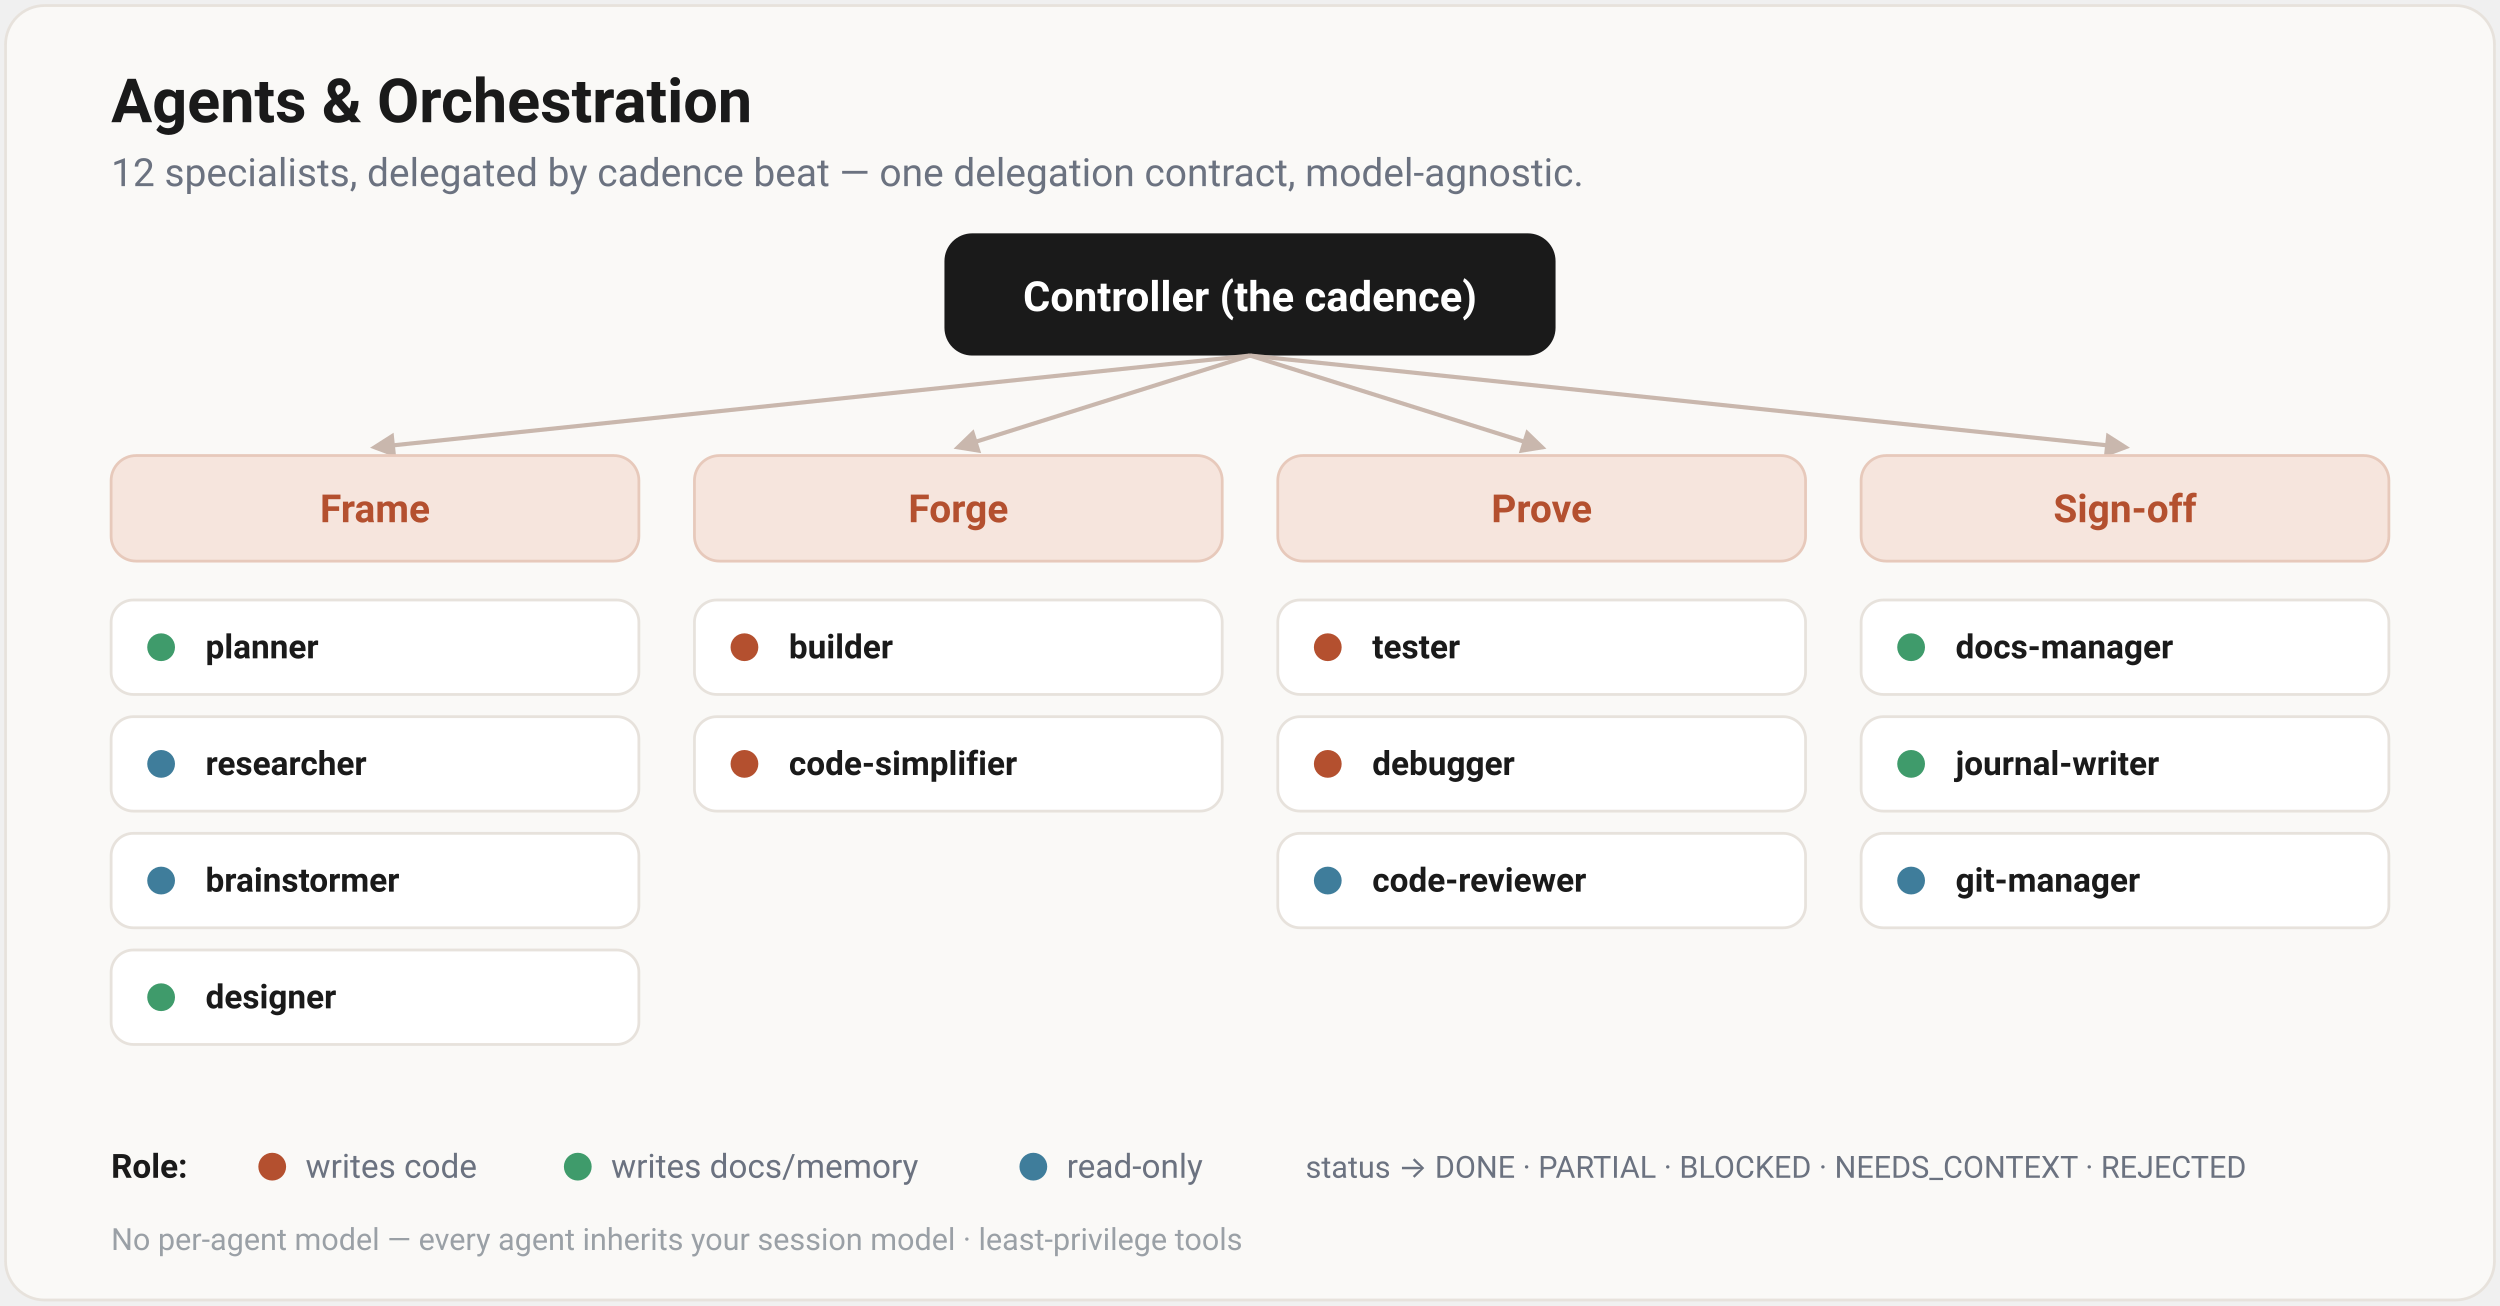
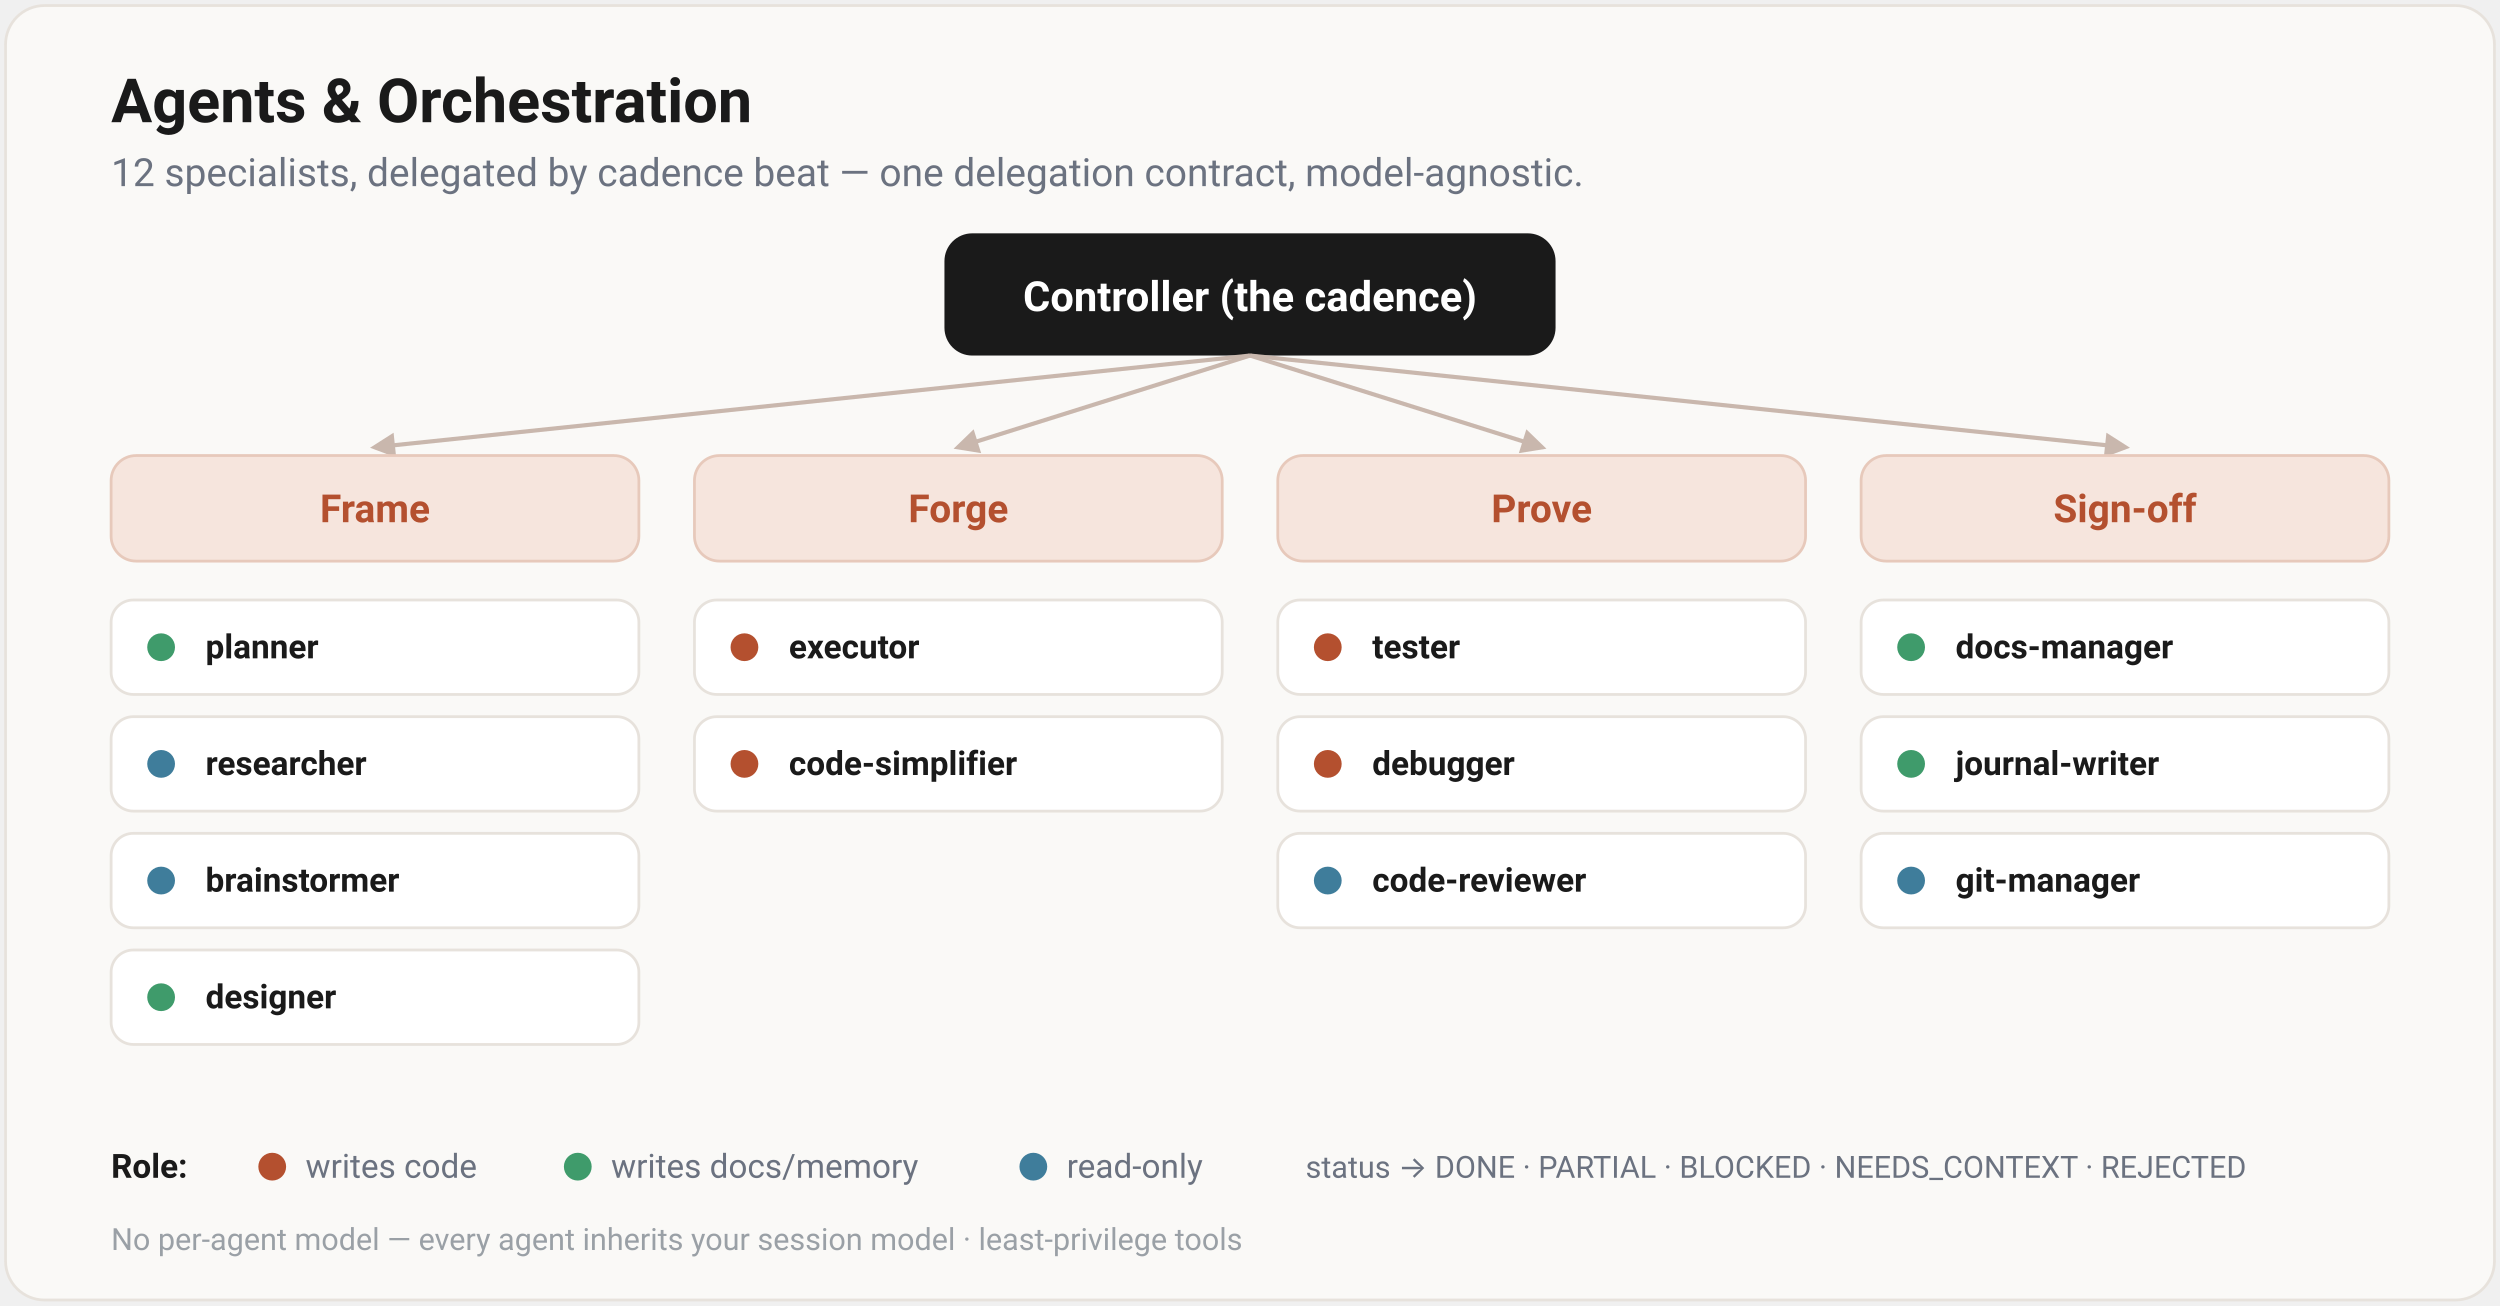
<svg xmlns="http://www.w3.org/2000/svg" viewBox="0 0 900 470" width="900" font-family="-apple-system, BlinkMacSystemFont, 'Segoe UI', Roboto, sans-serif">
  <defs>
    <marker id="arRos" viewBox="0 0 10 10" refX="8" refY="5" markerWidth="6" markerHeight="6" orient="auto-start-reverse">
      <path d="M0 0 L10 5 L0 10 z" fill="#C9B7AD" />
    </marker>
  </defs>
  <rect x="2" y="2" width="896" height="466" rx="14" fill="#FAF9F7" stroke="#E7E2DC" />
  <text x="40" y="44" font-size="22" font-weight="700" fill="#1A1A1A">Agents &amp; Orchestration</text>
  <text x="40" y="67" font-size="14" fill="#6B7280">12 specialists, delegated by cadence beat — one delegation contract, model-agnostic.</text>
  <rect x="340" y="84" width="220" height="44" rx="10" fill="#1A1A1A" />
  <text x="450" y="112" text-anchor="middle" font-size="15" font-weight="700" fill="#FFFFFF">Controller (the cadence)</text>
  <g stroke="#C9B7AD" stroke-width="1.5">
    <line x1="450" y1="128" x2="135" y2="161" marker-end="url(#arRos)" />
    <line x1="450" y1="128" x2="345" y2="161" marker-end="url(#arRos)" />
    <line x1="450" y1="128" x2="555" y2="161" marker-end="url(#arRos)" />
    <line x1="450" y1="128" x2="765" y2="161" marker-end="url(#arRos)" />
  </g>
  <g font-size="14" font-weight="700" text-anchor="middle">
    <rect x="40" y="164" width="190" height="38" rx="9" fill="#F6E5DD" stroke="#E7C9BB" />
    <text x="135" y="188" fill="#B4502F">Frame</text>
    <rect x="250" y="164" width="190" height="38" rx="9" fill="#F6E5DD" stroke="#E7C9BB" />
    <text x="345" y="188" fill="#B4502F">Forge</text>
    <rect x="460" y="164" width="190" height="38" rx="9" fill="#F6E5DD" stroke="#E7C9BB" />
    <text x="555" y="188" fill="#B4502F">Prove</text>
    <rect x="670" y="164" width="190" height="38" rx="9" fill="#F6E5DD" stroke="#E7C9BB" />
    <text x="765" y="188" fill="#B4502F">Sign-off</text>
  </g>
  <g font-size="12" font-weight="600" fill="#1A1A1A">
    <rect x="40" y="216" width="190" height="34" rx="8" fill="#FFFFFF" stroke="#E7E2DC" />
    <circle cx="58" cy="233" r="5" fill="#3F9B6B" />
    <text x="74" y="237">planner</text>
    <rect x="40" y="258" width="190" height="34" rx="8" fill="#FFFFFF" stroke="#E7E2DC" />
    <circle cx="58" cy="275" r="5" fill="#3F7D9B" />
    <text x="74" y="279">researcher</text>
    <rect x="40" y="300" width="190" height="34" rx="8" fill="#FFFFFF" stroke="#E7E2DC" />
    <circle cx="58" cy="317" r="5" fill="#3F7D9B" />
    <text x="74" y="321">brainstormer</text>
    <rect x="40" y="342" width="190" height="34" rx="8" fill="#FFFFFF" stroke="#E7E2DC" />
    <circle cx="58" cy="359" r="5" fill="#3F9B6B" />
    <text x="74" y="363">designer</text>
    <rect x="250" y="216" width="190" height="34" rx="8" fill="#FFFFFF" stroke="#E7E2DC" />
    <circle cx="268" cy="233" r="5" fill="#B4502F" />
-     <text x="284" y="237">builder</text>
+     <text x="284" y="237">executor</text>
    <rect x="250" y="258" width="190" height="34" rx="8" fill="#FFFFFF" stroke="#E7E2DC" />
    <circle cx="268" cy="275" r="5" fill="#B4502F" />
    <text x="284" y="279">code-simplifier</text>
    <rect x="460" y="216" width="190" height="34" rx="8" fill="#FFFFFF" stroke="#E7E2DC" />
    <circle cx="478" cy="233" r="5" fill="#B4502F" />
    <text x="494" y="237">tester</text>
    <rect x="460" y="258" width="190" height="34" rx="8" fill="#FFFFFF" stroke="#E7E2DC" />
    <circle cx="478" cy="275" r="5" fill="#B4502F" />
    <text x="494" y="279">debugger</text>
    <rect x="460" y="300" width="190" height="34" rx="8" fill="#FFFFFF" stroke="#E7E2DC" />
    <circle cx="478" cy="317" r="5" fill="#3F7D9B" />
    <text x="494" y="321">code-reviewer</text>
    <rect x="670" y="216" width="190" height="34" rx="8" fill="#FFFFFF" stroke="#E7E2DC" />
    <circle cx="688" cy="233" r="5" fill="#3F9B6B" />
    <text x="704" y="237">docs-manager</text>
    <rect x="670" y="258" width="190" height="34" rx="8" fill="#FFFFFF" stroke="#E7E2DC" />
    <circle cx="688" cy="275" r="5" fill="#3F9B6B" />
    <text x="704" y="279">journal-writer</text>
    <rect x="670" y="300" width="190" height="34" rx="8" fill="#FFFFFF" stroke="#E7E2DC" />
    <circle cx="688" cy="317" r="5" fill="#3F7D9B" />
    <text x="704" y="321">git-manager</text>
  </g>
  <g font-size="12" fill="#6B7280">
    <text x="40" y="424" font-weight="700" fill="#1A1A1A">Role:</text>
    <circle cx="98" cy="420" r="5" fill="#B4502F" />
    <text x="110" y="424">writes code</text>
    <circle cx="208" cy="420" r="5" fill="#3F9B6B" />
    <text x="220" y="424">writes docs/memory</text>
    <circle cx="372" cy="420" r="5" fill="#3F7D9B" />
    <text x="384" y="424">read-only</text>
    <text x="470" y="424" font-size="11">status → DONE · PARTIAL · BLOCKED · NEEDS_CONTEXT · REJECTED</text>
  </g>
  <text x="40" y="450" font-size="11" fill="#9AA0A6">No per-agent model — every agent inherits your session model · least-privilege tools</text>
</svg>
